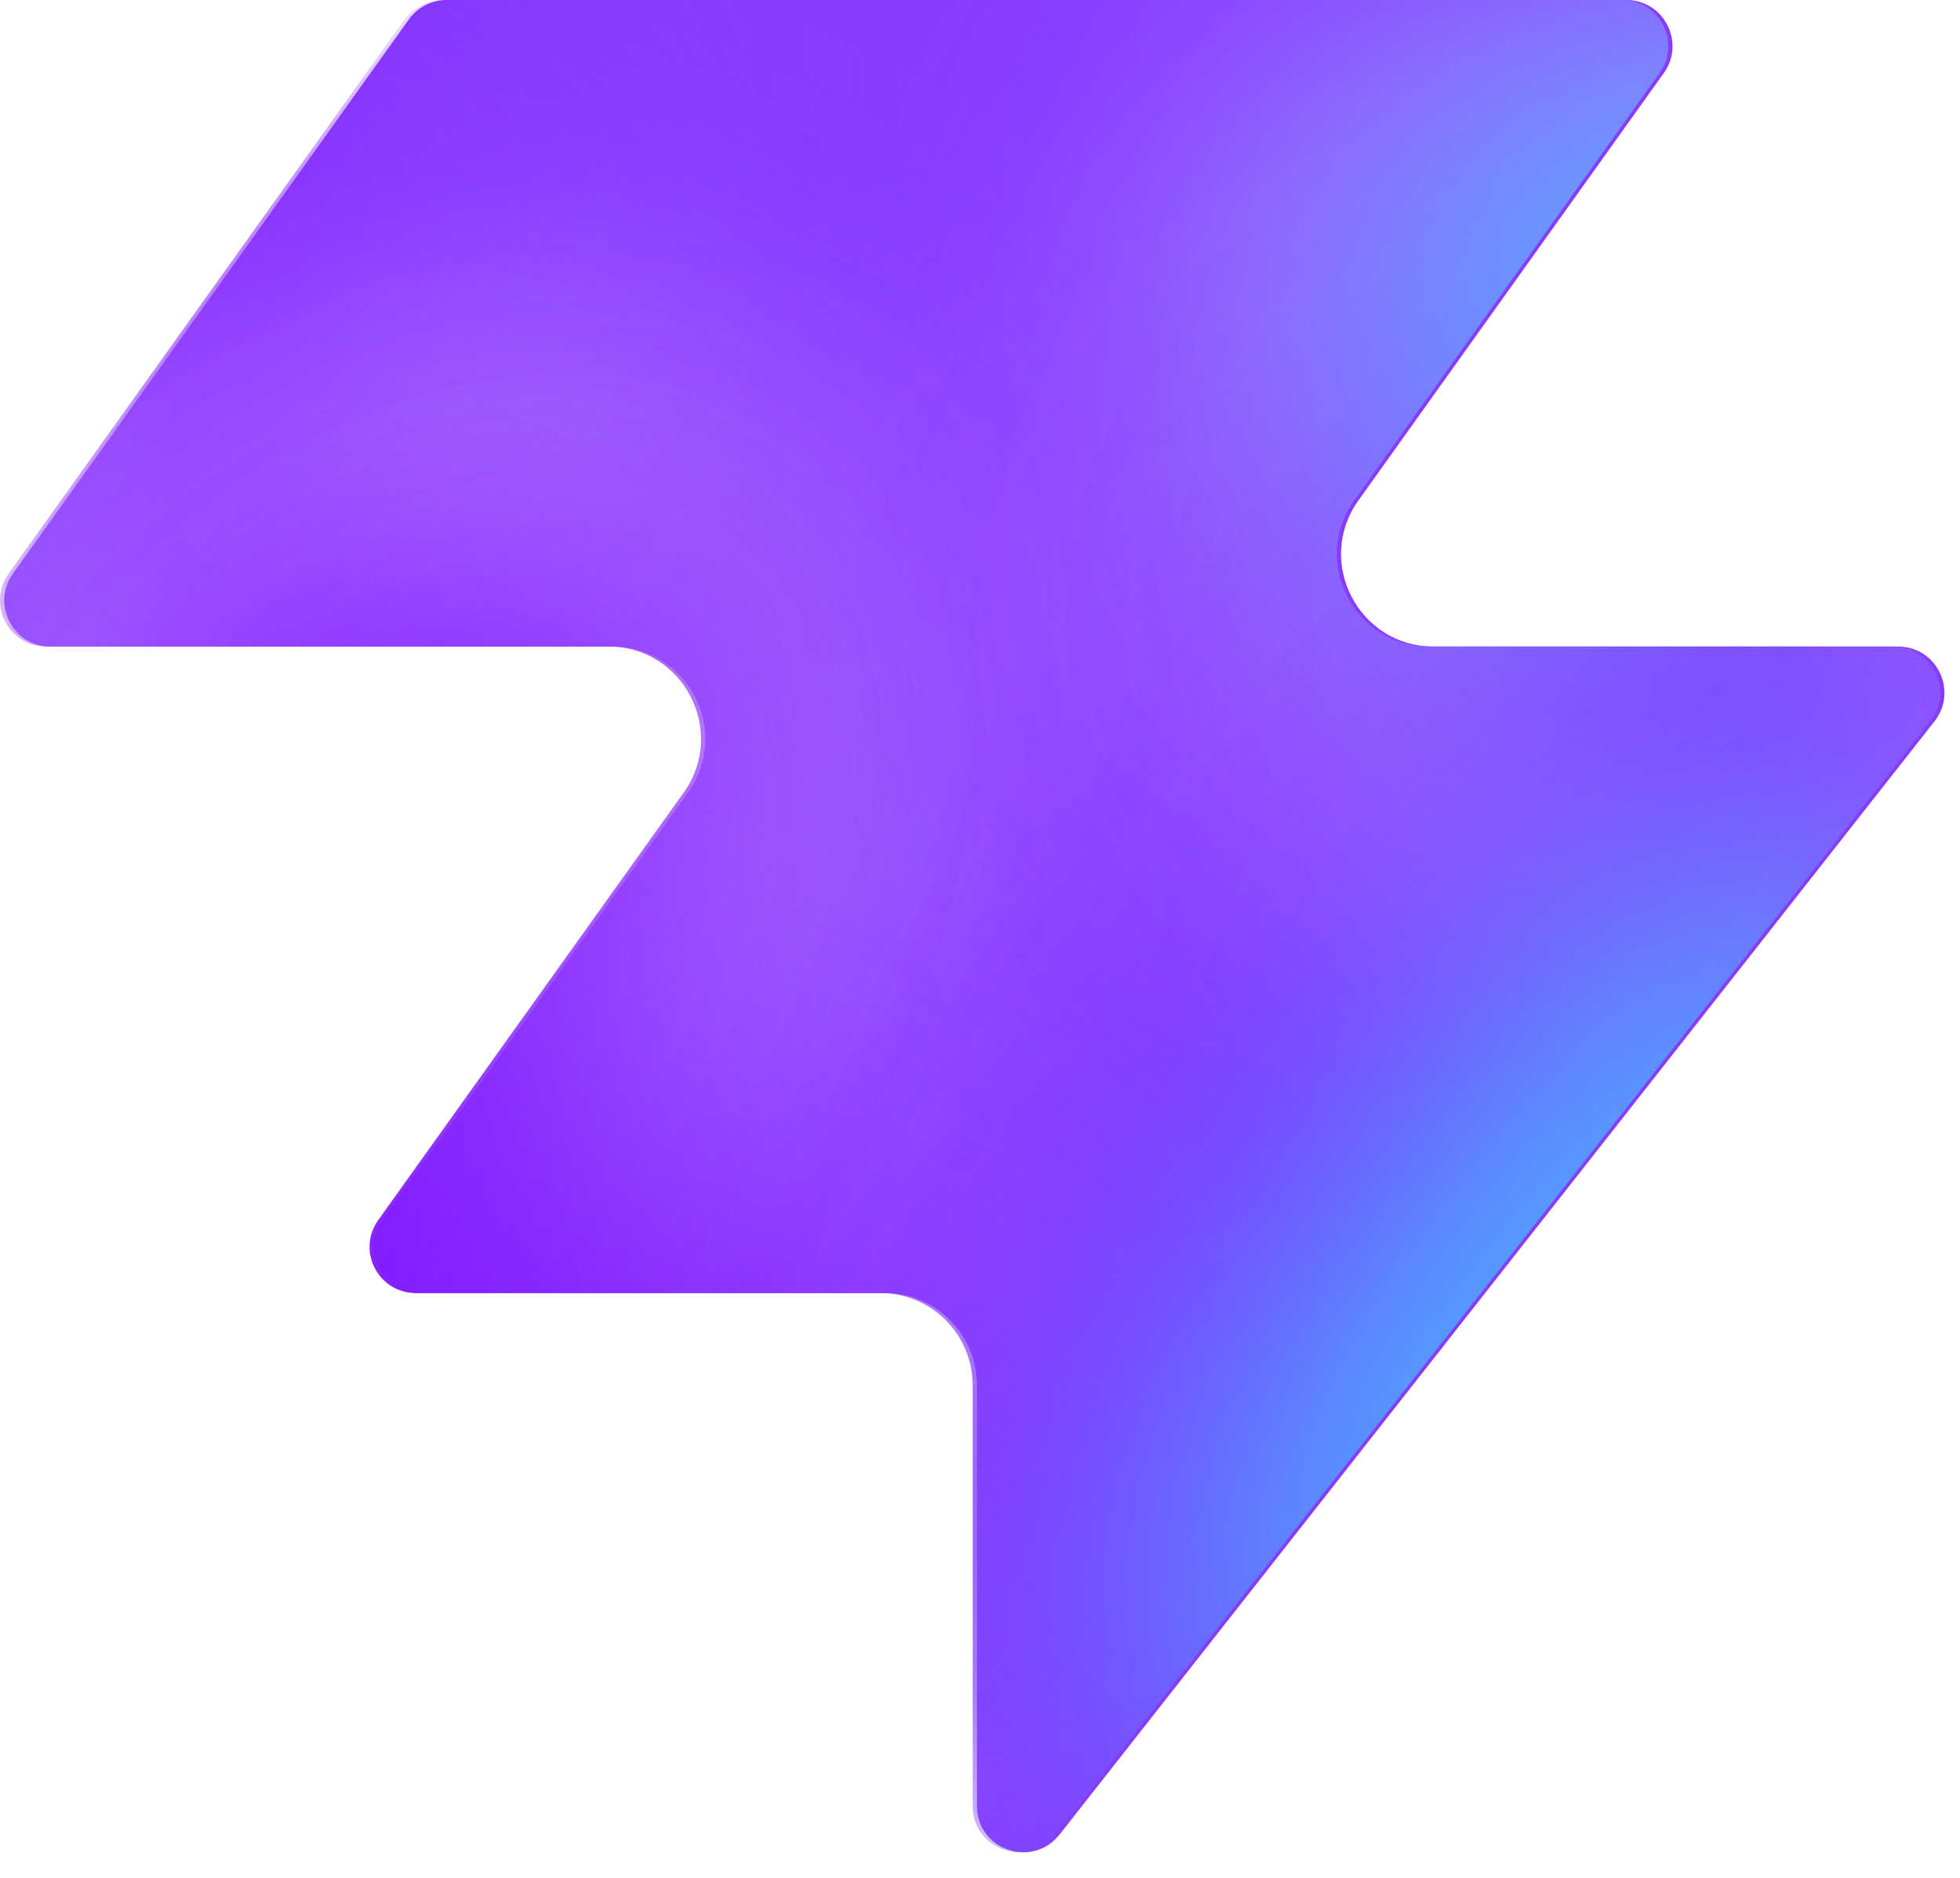
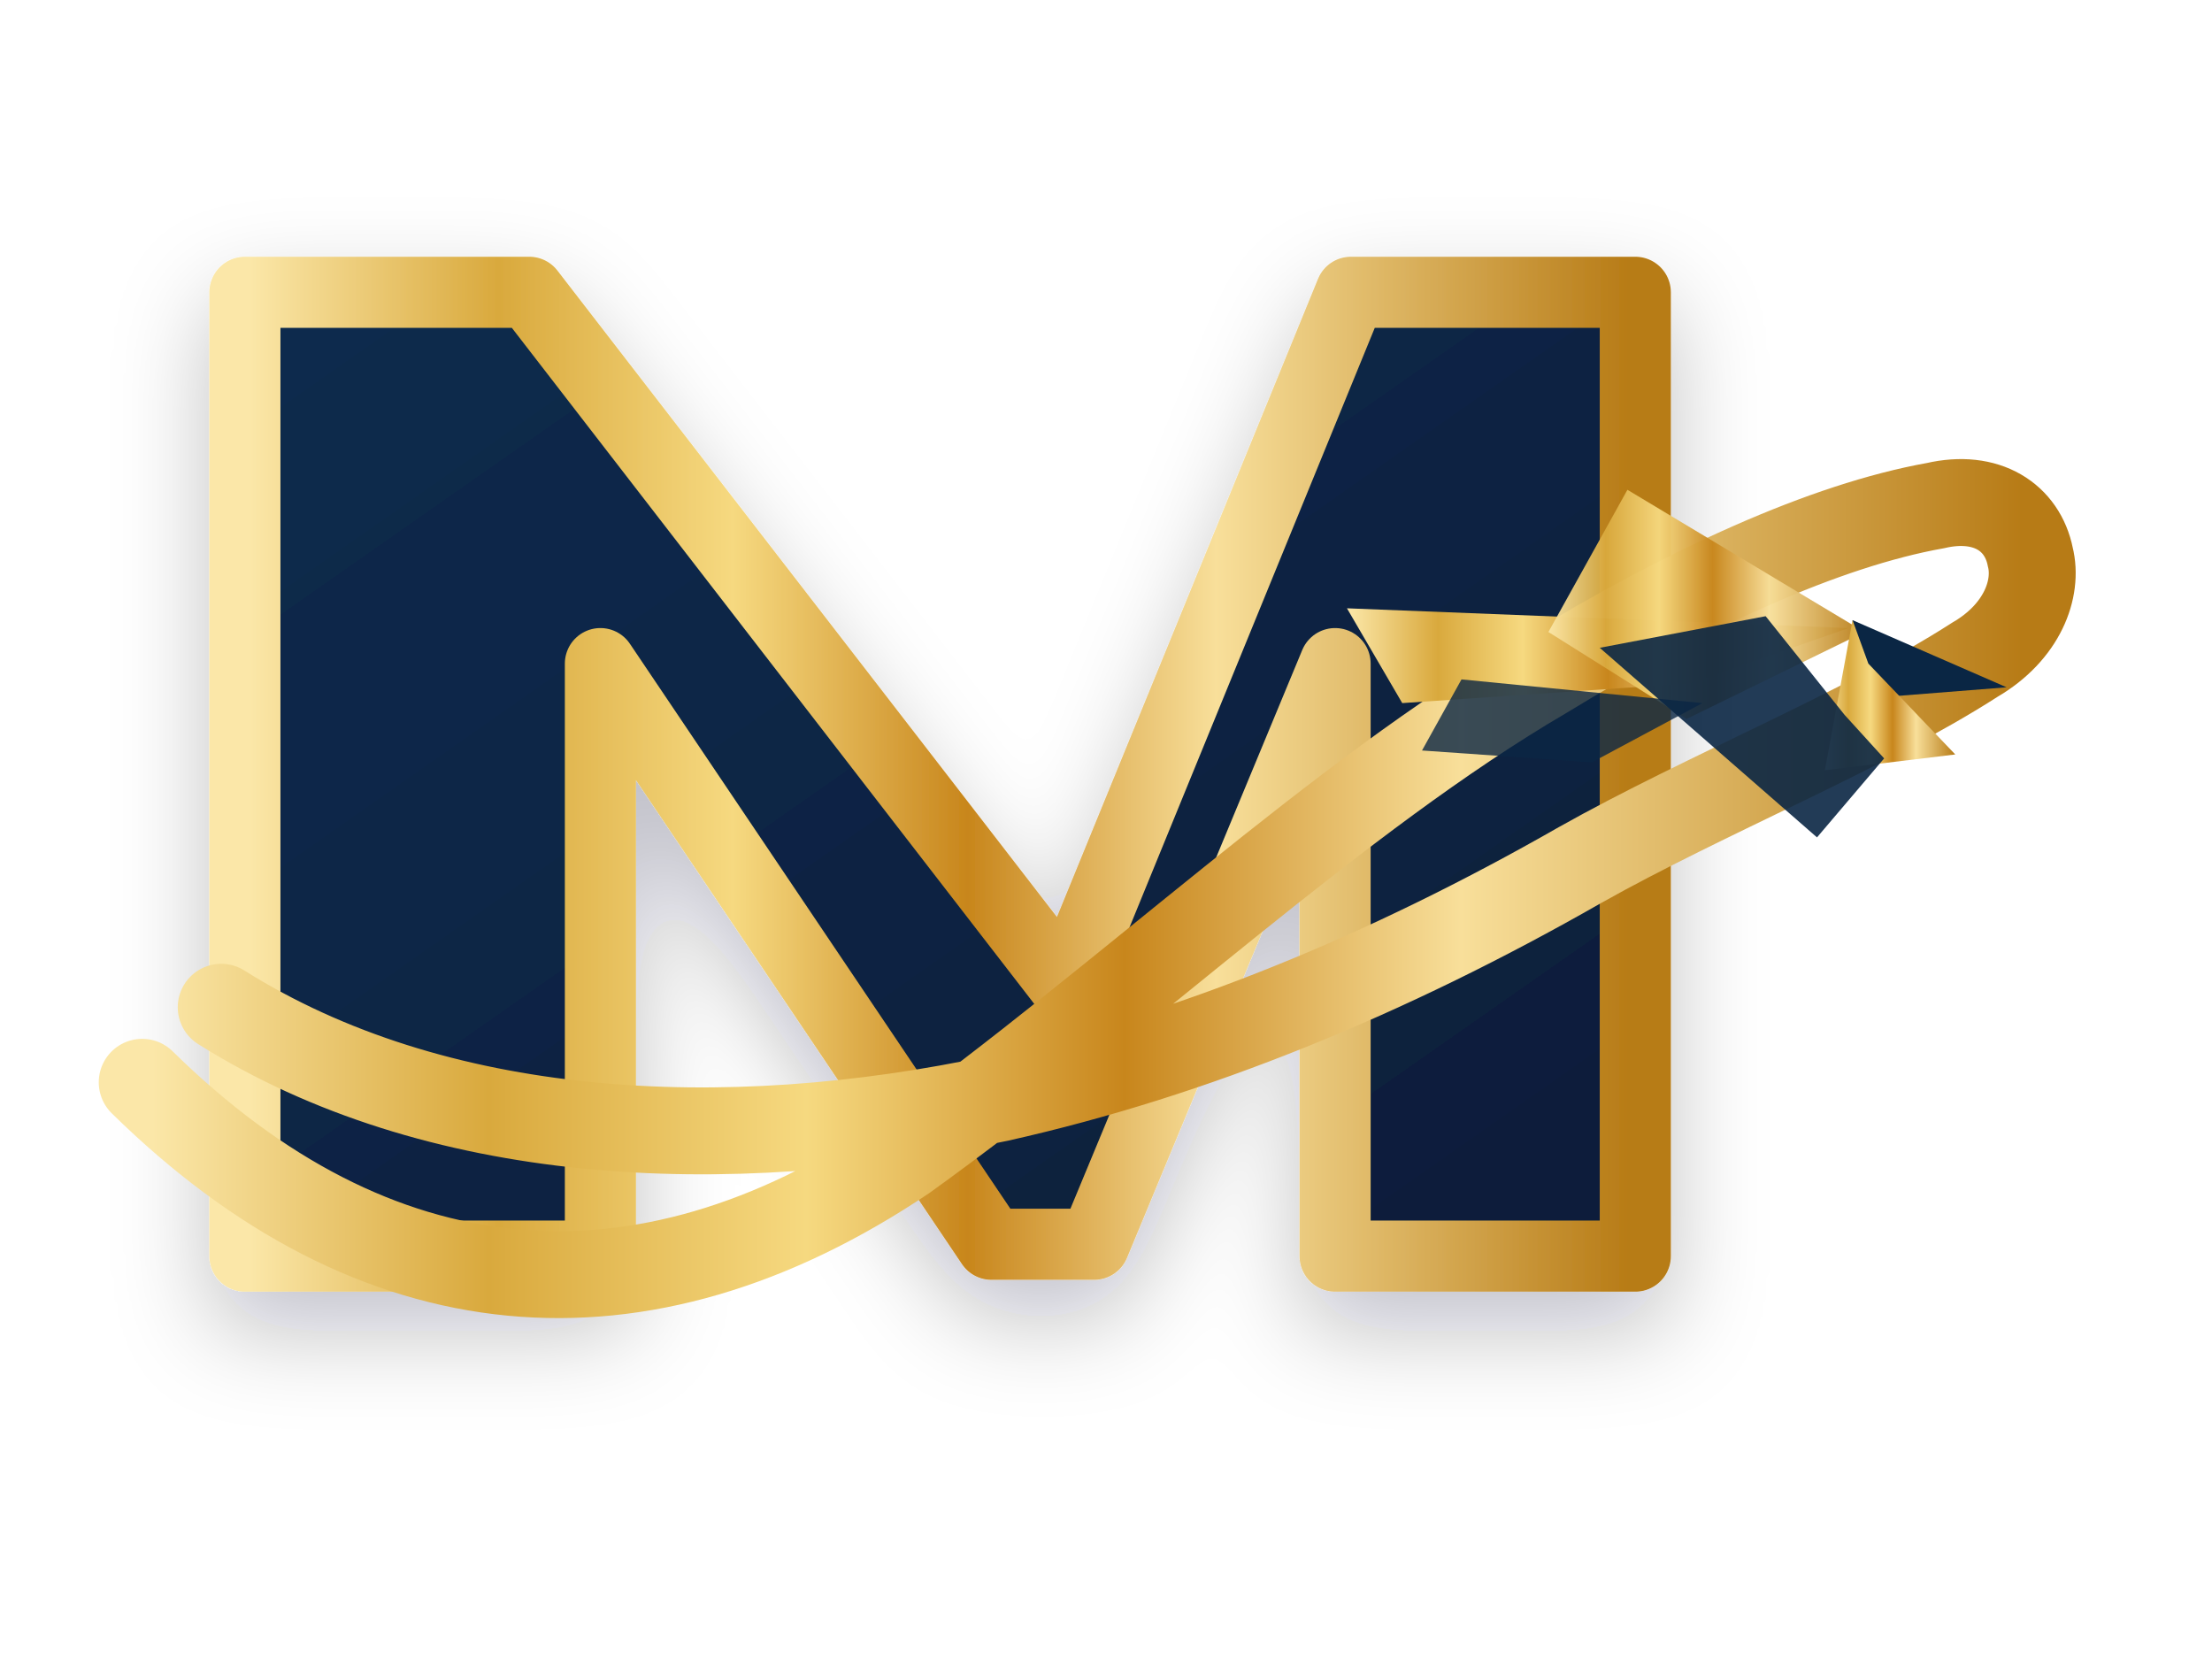
- <svg xmlns="http://www.w3.org/2000/svg" width="48" height="46" fill="none" viewBox="0 0 48 46">
-   <path fill="#863bff" d="M25.946 44.938c-.664.845-2.021.375-2.021-.698V33.937a2.26 2.26 0 0 0-2.262-2.262H10.287c-.92 0-1.456-1.04-.92-1.788l7.48-10.471c1.07-1.497 0-3.578-1.842-3.578H1.237c-.92 0-1.456-1.04-.92-1.788L10.013.474c.214-.297.556-.474.92-.474h28.894c.92 0 1.456 1.04.92 1.788l-7.48 10.471c-1.07 1.498 0 3.579 1.842 3.579h11.377c.943 0 1.473 1.088.89 1.83L25.947 44.94z" style="fill:#863bff;fill:color(display-p3 .525 .23 1);fill-opacity:1" />
-   <mask id="a" width="48" height="46" x="0" y="0" maskUnits="userSpaceOnUse" style="mask-type:alpha">
-     <path fill="#000" d="M25.842 44.938c-.664.844-2.021.375-2.021-.698V33.937a2.26 2.26 0 0 0-2.262-2.262H10.183c-.92 0-1.456-1.04-.92-1.788l7.48-10.471c1.07-1.498 0-3.579-1.842-3.579H1.133c-.92 0-1.456-1.04-.92-1.787L9.91.473c.214-.297.556-.474.92-.474h28.894c.92 0 1.456 1.04.92 1.788l-7.48 10.471c-1.07 1.498 0 3.578 1.842 3.578h11.377c.943 0 1.473 1.088.89 1.832L25.843 44.94z" style="fill:#000;fill-opacity:1" />
-   </mask>
-   <g mask="url(#a)">
-     <g filter="url(#b)">
-       <ellipse cx="5.508" cy="14.704" fill="#ede6ff" rx="5.508" ry="14.704" style="fill:#ede6ff;fill:color(display-p3 .927 .903 1);fill-opacity:1" transform="matrix(.00324 1 1 -.00324 -4.47 31.516)" />
-     </g>
-     <g filter="url(#c)">
-       <ellipse cx="10.399" cy="29.851" fill="#ede6ff" rx="10.399" ry="29.851" style="fill:#ede6ff;fill:color(display-p3 .927 .903 1);fill-opacity:1" transform="matrix(.00324 1 1 -.00324 -39.328 7.883)" />
-     </g>
-     <g filter="url(#d)">
-       <ellipse cx="5.508" cy="30.487" fill="#7e14ff" rx="5.508" ry="30.487" style="fill:#7e14ff;fill:color(display-p3 .492 .077 1);fill-opacity:1" transform="rotate(89.814 -25.913 -14.639)scale(1 -1)" />
-     </g>
-     <g filter="url(#e)">
-       <ellipse cx="5.508" cy="30.599" fill="#7e14ff" rx="5.508" ry="30.599" style="fill:#7e14ff;fill:color(display-p3 .492 .077 1);fill-opacity:1" transform="rotate(89.814 -32.644 -3.334)scale(1 -1)" />
-     </g>
-     <g filter="url(#f)">
-       <ellipse cx="5.508" cy="30.599" fill="#7e14ff" rx="5.508" ry="30.599" style="fill:#7e14ff;fill:color(display-p3 .492 .077 1);fill-opacity:1" transform="matrix(.00324 1 1 -.00324 -34.34 30.47)" />
-     </g>
-     <g filter="url(#g)">
-       <ellipse cx="14.072" cy="22.078" fill="#ede6ff" rx="14.072" ry="22.078" style="fill:#ede6ff;fill:color(display-p3 .927 .903 1);fill-opacity:1" transform="rotate(93.35 24.506 48.493)scale(-1 1)" />
-     </g>
-     <g filter="url(#h)">
-       <ellipse cx="3.47" cy="21.501" fill="#7e14ff" rx="3.47" ry="21.501" style="fill:#7e14ff;fill:color(display-p3 .492 .077 1);fill-opacity:1" transform="rotate(89.009 28.708 47.59)scale(-1 1)" />
-     </g>
-     <g filter="url(#i)">
-       <ellipse cx="3.47" cy="21.501" fill="#7e14ff" rx="3.47" ry="21.501" style="fill:#7e14ff;fill:color(display-p3 .492 .077 1);fill-opacity:1" transform="rotate(89.009 28.708 47.59)scale(-1 1)" />
-     </g>
-     <g filter="url(#j)">
-       <ellipse cx=".387" cy="8.972" fill="#7e14ff" rx="4.407" ry="29.108" style="fill:#7e14ff;fill:color(display-p3 .492 .077 1);fill-opacity:1" transform="rotate(39.51 .387 8.972)" />
-     </g>
-     <g filter="url(#k)">
-       <ellipse cx="47.523" cy="-6.092" fill="#7e14ff" rx="4.407" ry="29.108" style="fill:#7e14ff;fill:color(display-p3 .492 .077 1);fill-opacity:1" transform="rotate(37.892 47.523 -6.092)" />
-     </g>
-     <g filter="url(#l)">
-       <ellipse cx="41.412" cy="6.333" fill="#47bfff" rx="5.971" ry="9.665" style="fill:#47bfff;fill:color(display-p3 .28 .748 1);fill-opacity:1" transform="rotate(37.892 41.412 6.333)" />
-     </g>
-     <g filter="url(#m)">
-       <ellipse cx="-1.879" cy="38.332" fill="#7e14ff" rx="4.407" ry="29.108" style="fill:#7e14ff;fill:color(display-p3 .492 .077 1);fill-opacity:1" transform="rotate(37.892 -1.88 38.332)" />
-     </g>
-     <g filter="url(#n)">
-       <ellipse cx="-1.879" cy="38.332" fill="#7e14ff" rx="4.407" ry="29.108" style="fill:#7e14ff;fill:color(display-p3 .492 .077 1);fill-opacity:1" transform="rotate(37.892 -1.88 38.332)" />
-     </g>
-     <g filter="url(#o)">
-       <ellipse cx="35.651" cy="29.907" fill="#7e14ff" rx="4.407" ry="29.108" style="fill:#7e14ff;fill:color(display-p3 .492 .077 1);fill-opacity:1" transform="rotate(37.892 35.651 29.907)" />
-     </g>
-     <g filter="url(#p)">
-       <ellipse cx="38.418" cy="32.4" fill="#47bfff" rx="5.971" ry="15.297" style="fill:#47bfff;fill:color(display-p3 .28 .748 1);fill-opacity:1" transform="rotate(37.892 38.418 32.4)" />
-     </g>
-   </g>
+ <svg xmlns="http://www.w3.org/2000/svg" viewBox="0 0 560 420" role="img" aria-label="MAF Travel logo">
  <defs>
-     <filter id="b" width="60.045" height="41.654" x="-19.77" y="16.149" color-interpolation-filters="sRGB" filterUnits="userSpaceOnUse">
-       <feFlood flood-opacity="0" result="BackgroundImageFix" />
-       <feBlend in="SourceGraphic" in2="BackgroundImageFix" result="shape" />
-       <feGaussianBlur result="effect1_foregroundBlur_2002_17158" stdDeviation="7.659" />
-     </filter>
-     <filter id="c" width="90.34" height="51.437" x="-54.613" y="-7.533" color-interpolation-filters="sRGB" filterUnits="userSpaceOnUse">
-       <feFlood flood-opacity="0" result="BackgroundImageFix" />
-       <feBlend in="SourceGraphic" in2="BackgroundImageFix" result="shape" />
-       <feGaussianBlur result="effect1_foregroundBlur_2002_17158" stdDeviation="7.659" />
-     </filter>
-     <filter id="d" width="79.355" height="29.4" x="-49.64" y="2.03" color-interpolation-filters="sRGB" filterUnits="userSpaceOnUse">
-       <feFlood flood-opacity="0" result="BackgroundImageFix" />
-       <feBlend in="SourceGraphic" in2="BackgroundImageFix" result="shape" />
-       <feGaussianBlur result="effect1_foregroundBlur_2002_17158" stdDeviation="4.596" />
-     </filter>
-     <filter id="e" width="79.579" height="29.4" x="-45.045" y="20.029" color-interpolation-filters="sRGB" filterUnits="userSpaceOnUse">
-       <feFlood flood-opacity="0" result="BackgroundImageFix" />
-       <feBlend in="SourceGraphic" in2="BackgroundImageFix" result="shape" />
-       <feGaussianBlur result="effect1_foregroundBlur_2002_17158" stdDeviation="4.596" />
-     </filter>
-     <filter id="f" width="79.579" height="29.4" x="-43.513" y="21.178" color-interpolation-filters="sRGB" filterUnits="userSpaceOnUse">
-       <feFlood flood-opacity="0" result="BackgroundImageFix" />
-       <feBlend in="SourceGraphic" in2="BackgroundImageFix" result="shape" />
-       <feGaussianBlur result="effect1_foregroundBlur_2002_17158" stdDeviation="4.596" />
-     </filter>
-     <filter id="g" width="74.749" height="58.852" x="15.756" y="-17.901" color-interpolation-filters="sRGB" filterUnits="userSpaceOnUse">
-       <feFlood flood-opacity="0" result="BackgroundImageFix" />
-       <feBlend in="SourceGraphic" in2="BackgroundImageFix" result="shape" />
-       <feGaussianBlur result="effect1_foregroundBlur_2002_17158" stdDeviation="7.659" />
-     </filter>
-     <filter id="h" width="61.377" height="25.362" x="23.548" y="2.284" color-interpolation-filters="sRGB" filterUnits="userSpaceOnUse">
-       <feFlood flood-opacity="0" result="BackgroundImageFix" />
-       <feBlend in="SourceGraphic" in2="BackgroundImageFix" result="shape" />
-       <feGaussianBlur result="effect1_foregroundBlur_2002_17158" stdDeviation="4.596" />
-     </filter>
-     <filter id="i" width="61.377" height="25.362" x="23.548" y="2.284" color-interpolation-filters="sRGB" filterUnits="userSpaceOnUse">
-       <feFlood flood-opacity="0" result="BackgroundImageFix" />
-       <feBlend in="SourceGraphic" in2="BackgroundImageFix" result="shape" />
-       <feGaussianBlur result="effect1_foregroundBlur_2002_17158" stdDeviation="4.596" />
-     </filter>
-     <filter id="j" width="56.045" height="63.649" x="-27.636" y="-22.853" color-interpolation-filters="sRGB" filterUnits="userSpaceOnUse">
-       <feFlood flood-opacity="0" result="BackgroundImageFix" />
-       <feBlend in="SourceGraphic" in2="BackgroundImageFix" result="shape" />
-       <feGaussianBlur result="effect1_foregroundBlur_2002_17158" stdDeviation="4.596" />
-     </filter>
-     <filter id="k" width="54.814" height="64.646" x="20.116" y="-38.415" color-interpolation-filters="sRGB" filterUnits="userSpaceOnUse">
-       <feFlood flood-opacity="0" result="BackgroundImageFix" />
-       <feBlend in="SourceGraphic" in2="BackgroundImageFix" result="shape" />
-       <feGaussianBlur result="effect1_foregroundBlur_2002_17158" stdDeviation="4.596" />
-     </filter>
-     <filter id="l" width="33.541" height="35.313" x="24.641" y="-11.323" color-interpolation-filters="sRGB" filterUnits="userSpaceOnUse">
-       <feFlood flood-opacity="0" result="BackgroundImageFix" />
-       <feBlend in="SourceGraphic" in2="BackgroundImageFix" result="shape" />
-       <feGaussianBlur result="effect1_foregroundBlur_2002_17158" stdDeviation="4.596" />
-     </filter>
-     <filter id="m" width="54.814" height="64.646" x="-29.286" y="6.009" color-interpolation-filters="sRGB" filterUnits="userSpaceOnUse">
-       <feFlood flood-opacity="0" result="BackgroundImageFix" />
-       <feBlend in="SourceGraphic" in2="BackgroundImageFix" result="shape" />
-       <feGaussianBlur result="effect1_foregroundBlur_2002_17158" stdDeviation="4.596" />
-     </filter>
-     <filter id="n" width="54.814" height="64.646" x="-29.286" y="6.009" color-interpolation-filters="sRGB" filterUnits="userSpaceOnUse">
-       <feFlood flood-opacity="0" result="BackgroundImageFix" />
-       <feBlend in="SourceGraphic" in2="BackgroundImageFix" result="shape" />
-       <feGaussianBlur result="effect1_foregroundBlur_2002_17158" stdDeviation="4.596" />
-     </filter>
-     <filter id="o" width="54.814" height="64.646" x="8.244" y="-2.416" color-interpolation-filters="sRGB" filterUnits="userSpaceOnUse">
-       <feFlood flood-opacity="0" result="BackgroundImageFix" />
-       <feBlend in="SourceGraphic" in2="BackgroundImageFix" result="shape" />
-       <feGaussianBlur result="effect1_foregroundBlur_2002_17158" stdDeviation="4.596" />
-     </filter>
-     <filter id="p" width="39.409" height="43.623" x="18.713" y="10.588" color-interpolation-filters="sRGB" filterUnits="userSpaceOnUse">
-       <feFlood flood-opacity="0" result="BackgroundImageFix" />
-       <feBlend in="SourceGraphic" in2="BackgroundImageFix" result="shape" />
-       <feGaussianBlur result="effect1_foregroundBlur_2002_17158" stdDeviation="4.596" />
+     <linearGradient id="gold" x1="0%" x2="100%" y1="0%" y2="0%">
+       <stop offset="0%" stop-color="#fbe7a8" />
+       <stop offset="18%" stop-color="#d9a93d" />
+       <stop offset="35%" stop-color="#f6d980" />
+       <stop offset="52%" stop-color="#c8861c" />
+       <stop offset="70%" stop-color="#f8df9a" />
+       <stop offset="100%" stop-color="#b77b16" />
+     </linearGradient>
+     <linearGradient id="navy" x1="0%" x2="100%" y1="0%" y2="100%">
+       <stop offset="0%" stop-color="#0d2b4e" />
+       <stop offset="100%" stop-color="#071d39" />
+     </linearGradient>
+     <filter id="shadow" x="-25%" y="-25%" width="150%" height="150%">
+       <feDropShadow dx="0" dy="10" stdDeviation="12" flood-color="#071a2d" flood-opacity="0.24" />
    </filter>
  </defs>
+   <g filter="url(#shadow)">
+     <path d="M62 318V74h72L270 250l72-176h72v244h-76V168L277 315h-26L152 168v150H62Z" fill="url(#navy)" stroke="url(#gold)" stroke-width="18" stroke-linejoin="round" />
+   </g>
+   <path d="M36 274C95 332 162 338 229 293C286 252 338 202 391 171C427 149 462 133 490 128C503 125 512 131 514 141C516 149 512 160 500 167C472 185 432 201 400 219C351 247 302 267 253 278C183 293 110 289 56 255" fill="none" stroke="url(#gold)" stroke-width="22" stroke-linecap="round" />
+   <g transform="translate(272 76)">
+     <path d="M69 78L196 83L156 97L83 102L69 78Z" fill="url(#gold)" />
+     <path d="M140 48L200 84L155 106L120 84L140 48Z" fill="url(#gold)" opacity="0.95" />
+     <path d="M98 96L159 102L131 117L88 114L98 96Z" fill="#0a2644" opacity="0.8" />
+     <path d="M197 81L236 98L198 101L197 81Z" fill="#0a2644" />
+     <path d="M201 92L223 115L190 119L197 81L201 92Z" fill="url(#gold)" />
+     <path d="M175 80L133 88L188 136L205 116L195 105L175 80Z" fill="#0a2644" opacity="0.9" />
+   </g>
</svg>
